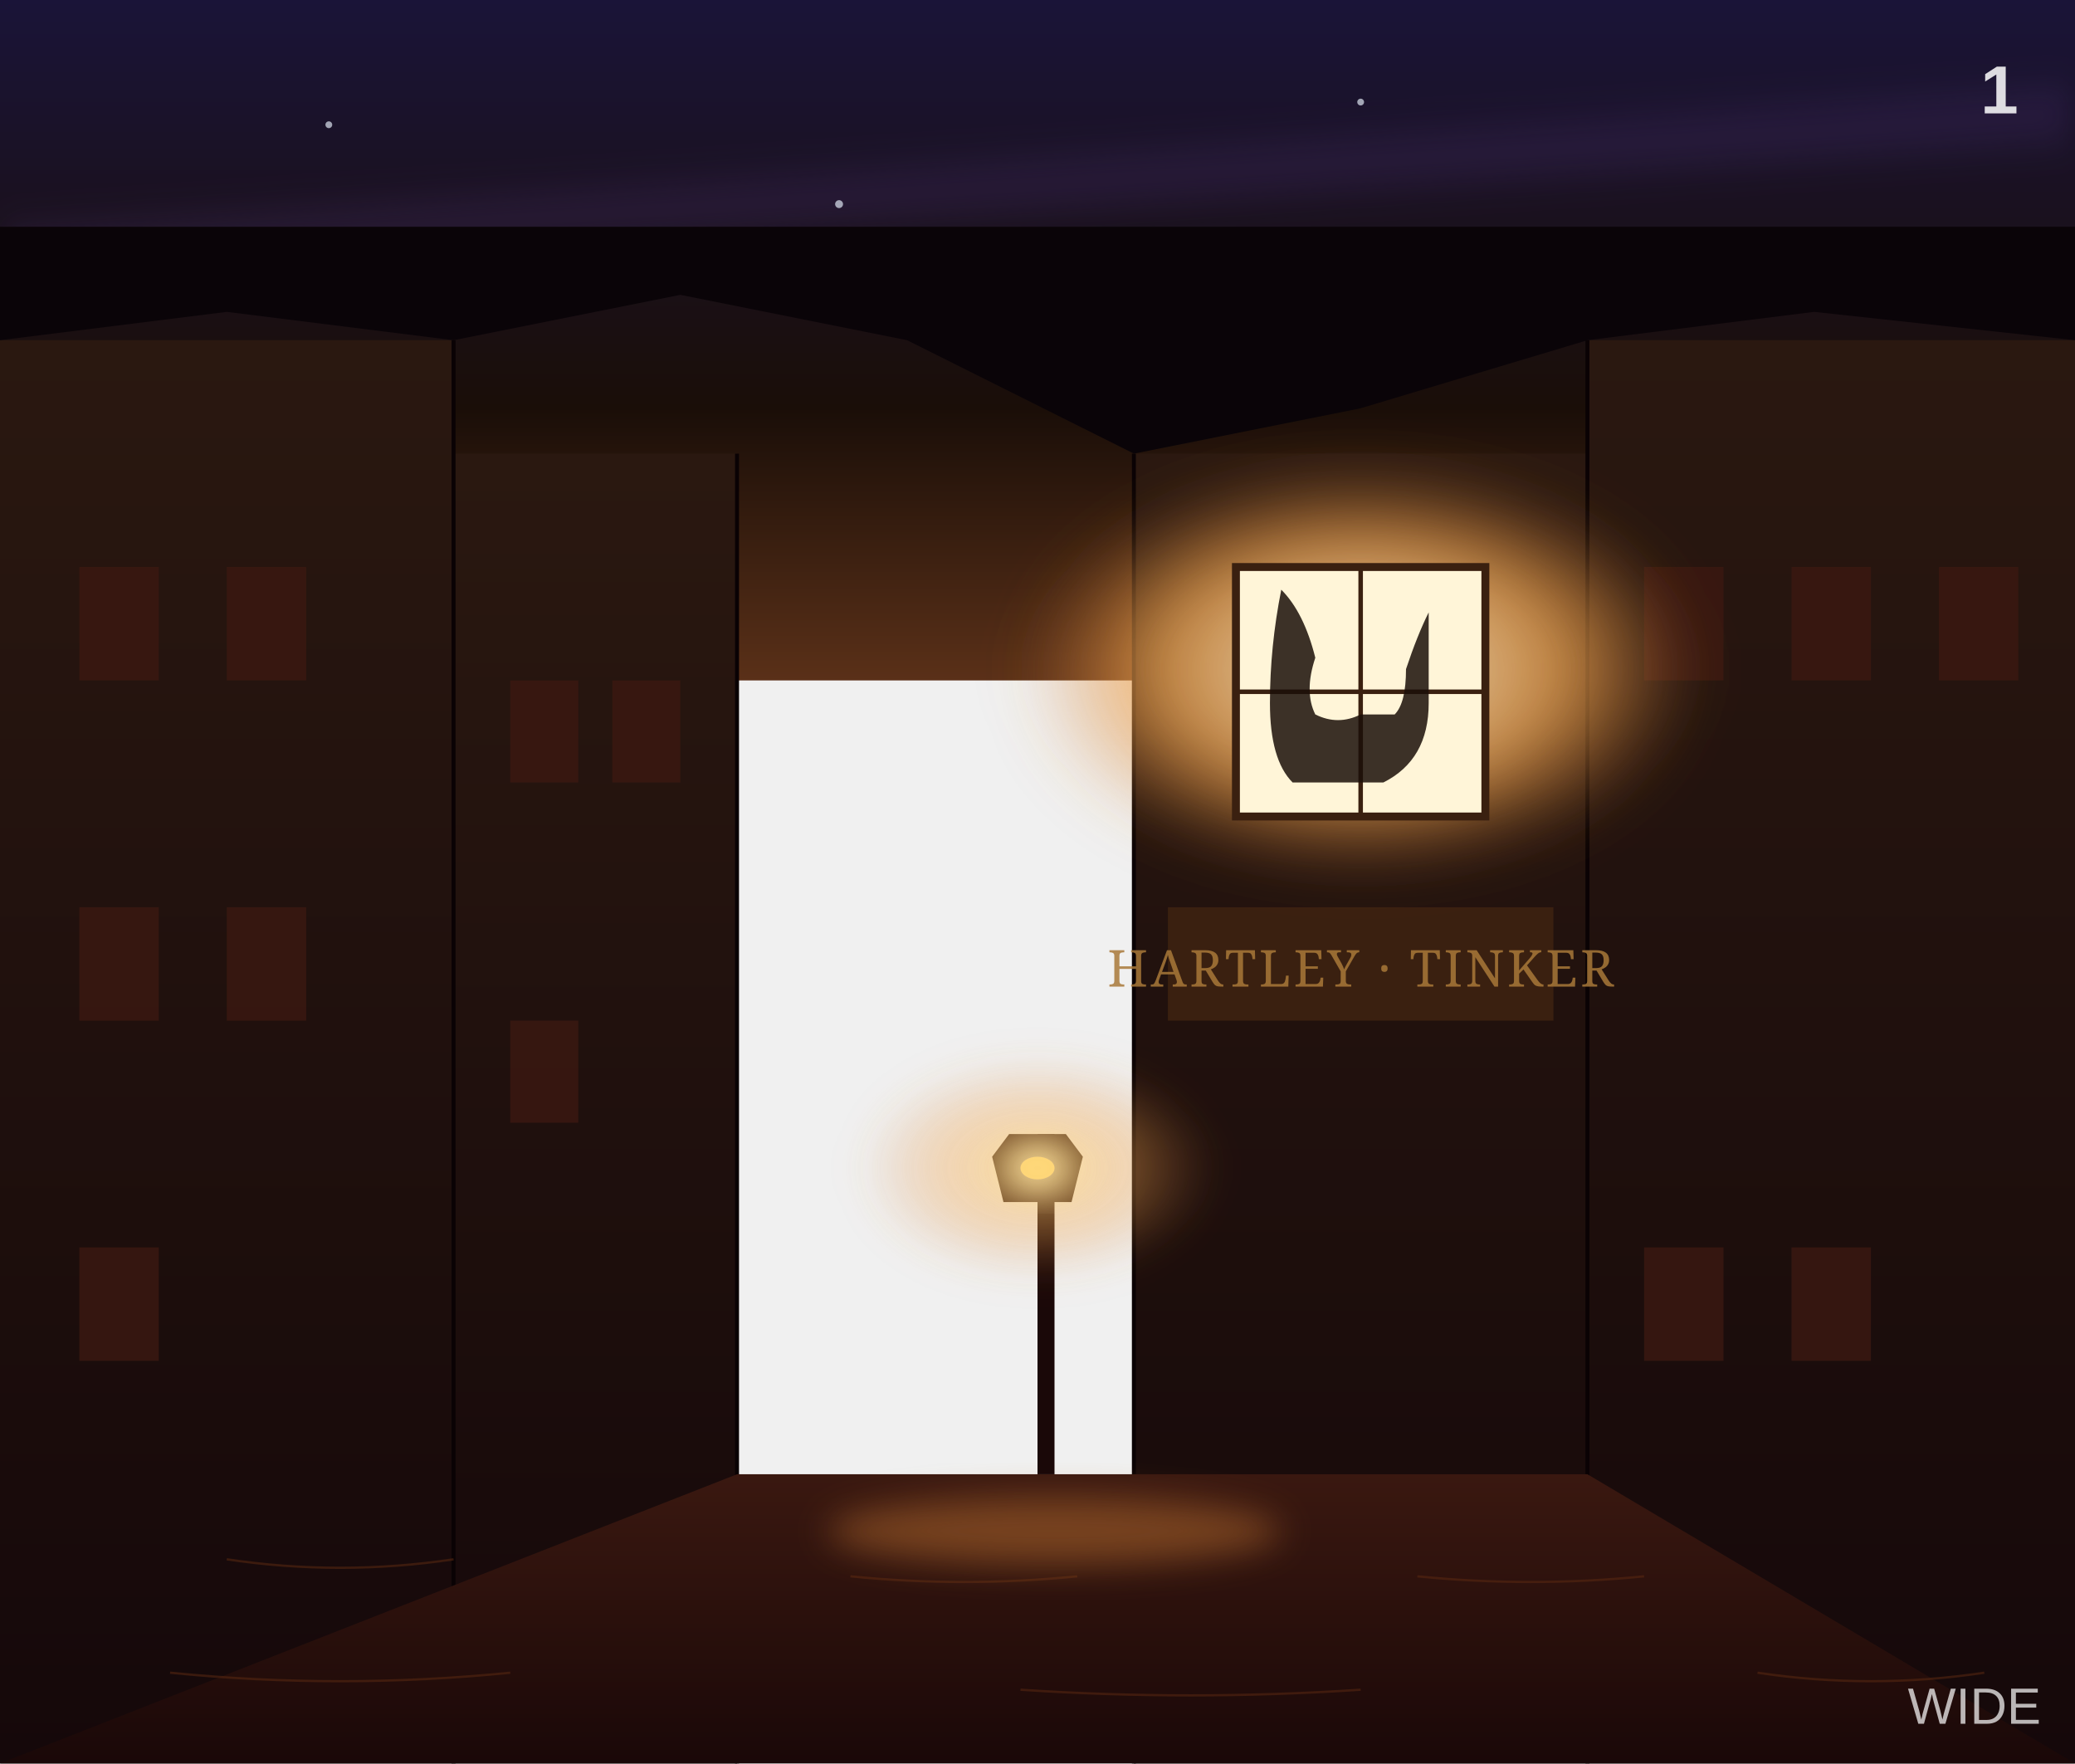
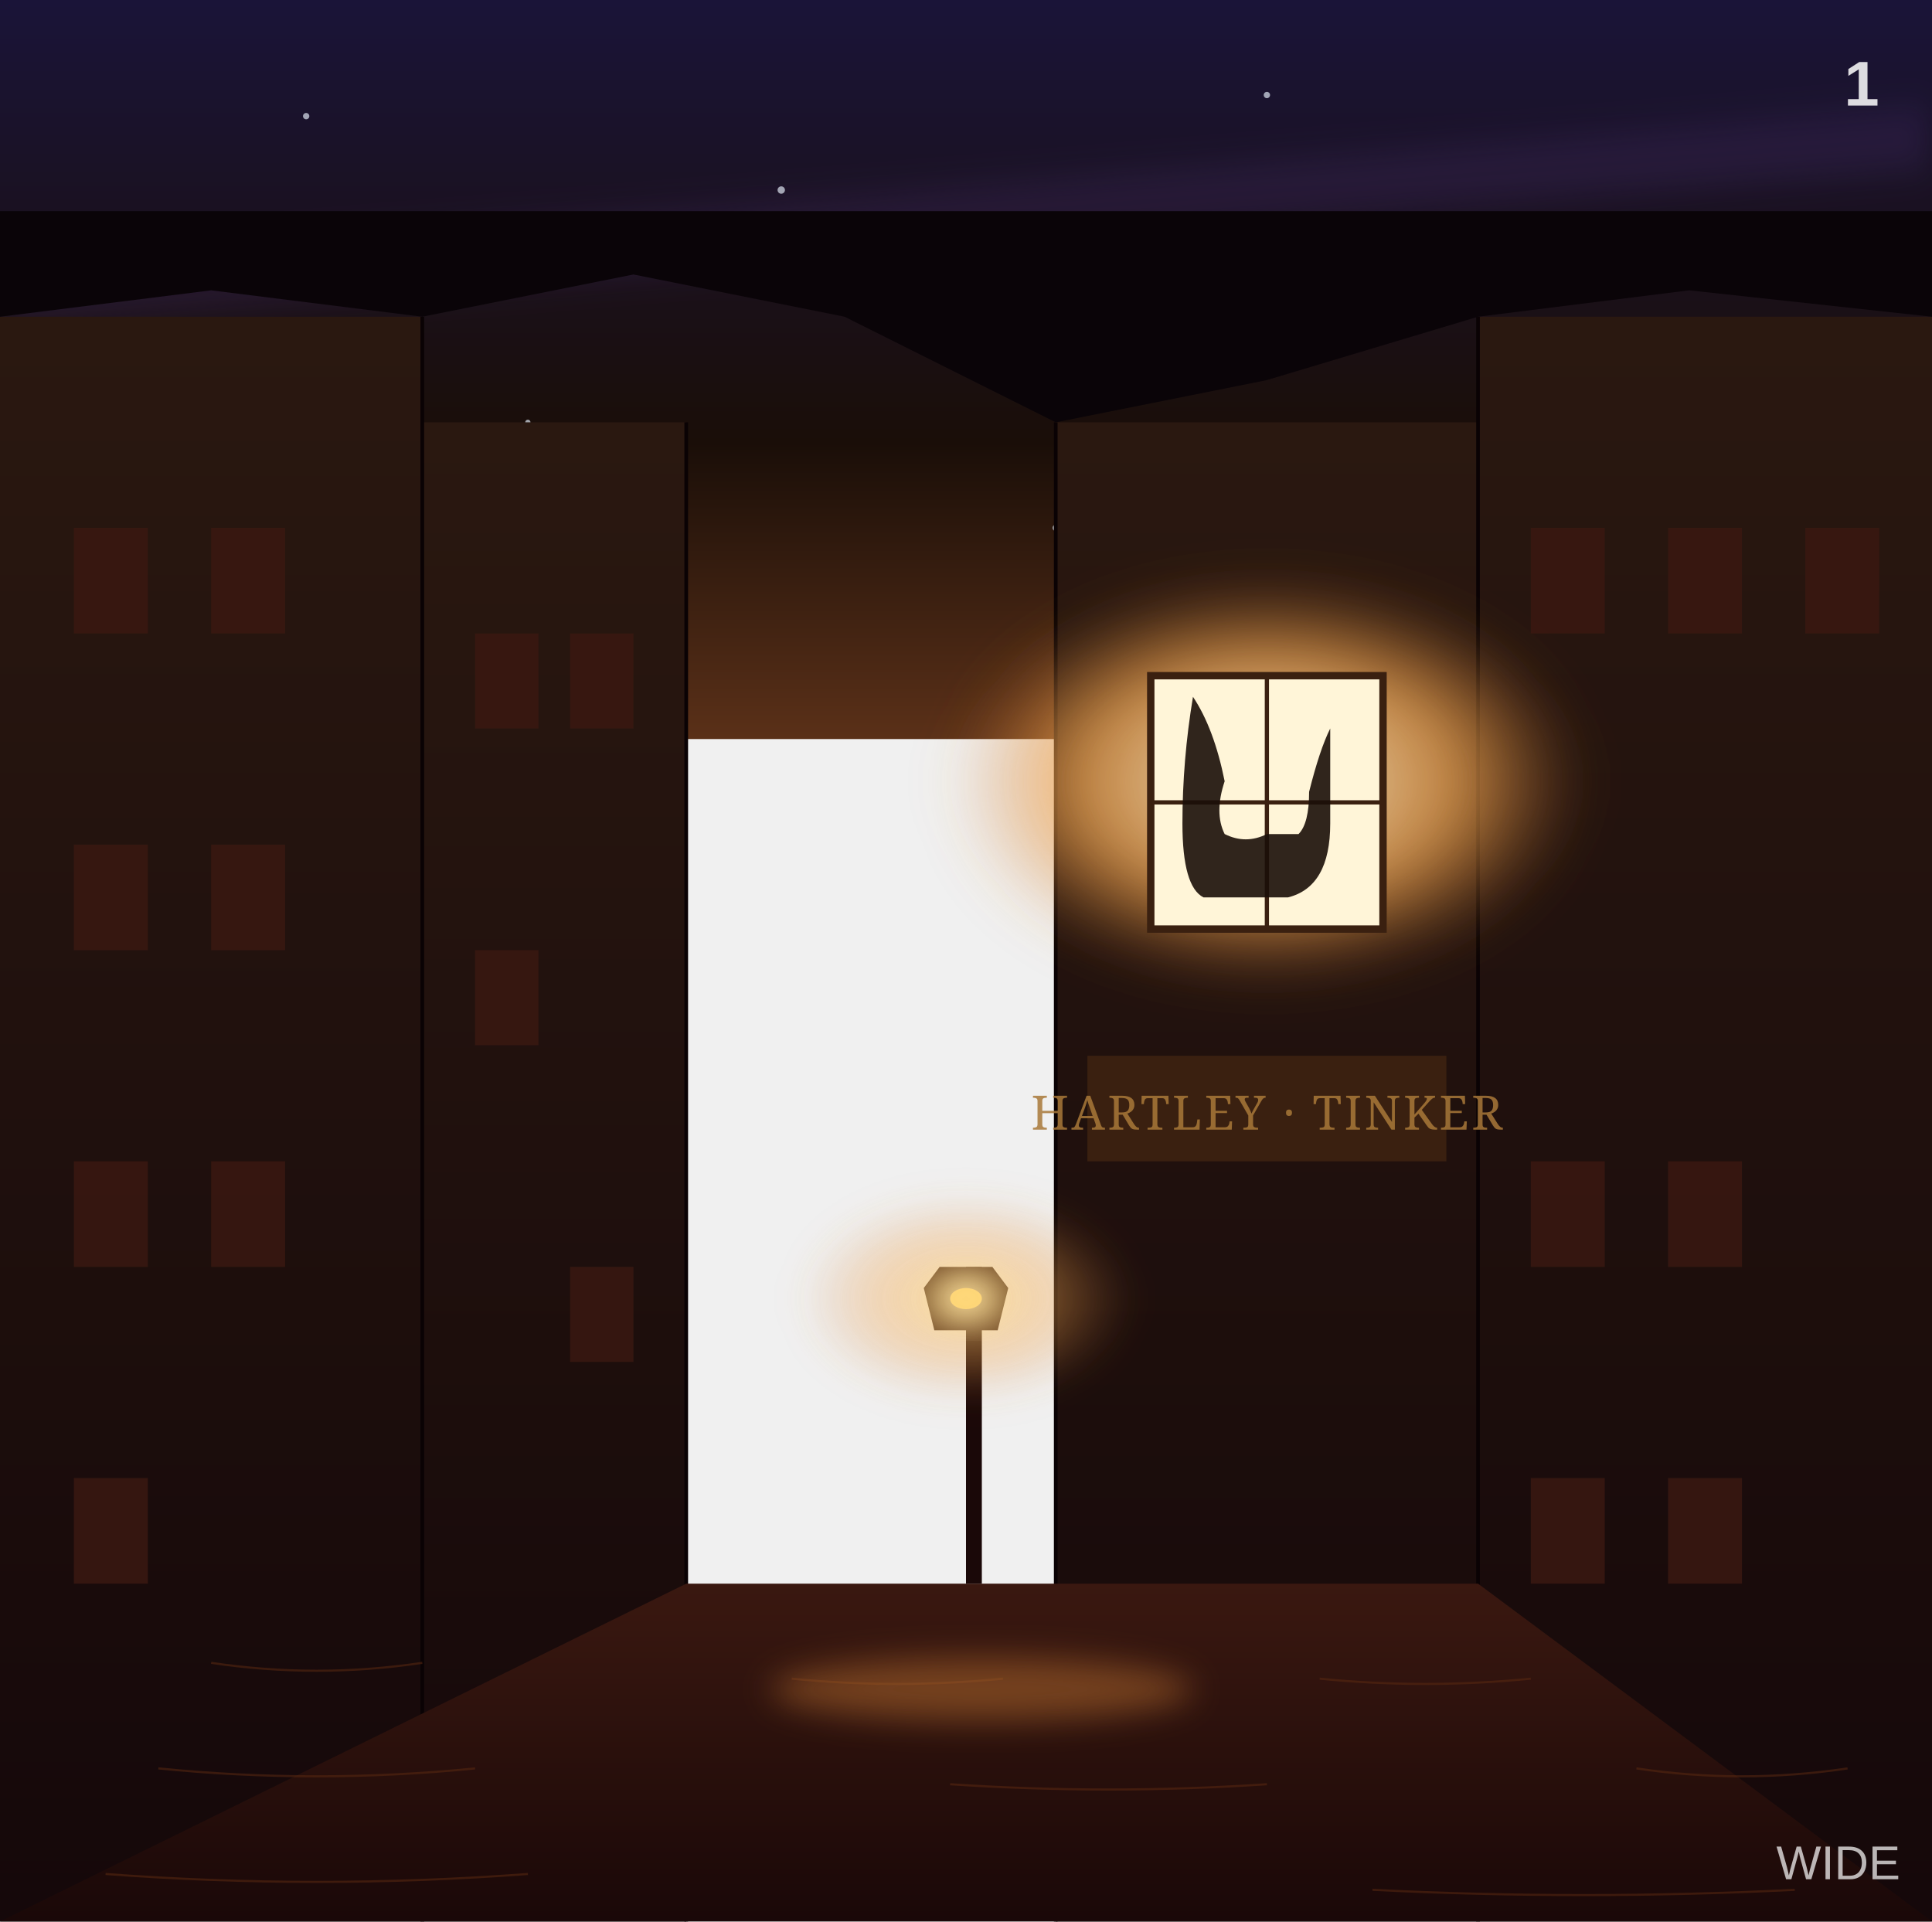
- <svg xmlns="http://www.w3.org/2000/svg" viewBox="0 0 366 311" width="366" height="311">
+ <svg xmlns="http://www.w3.org/2000/svg" viewBox="0 0 366 364" width="366" height="364">
  <defs>
    <linearGradient id="p6p1sky" x1="0%" y1="0%" x2="0%" y2="100%">
      <stop offset="0%" stop-color="#1a1438" />
      <stop offset="60%" stop-color="#1a0e08" />
      <stop offset="100%" stop-color="#5a3018" />
    </linearGradient>
    <linearGradient id="p6p1cobble" x1="0%" y1="0%" x2="0%" y2="100%">
      <stop offset="0%" stop-color="#3a1810" />
      <stop offset="100%" stop-color="#1a0808" />
    </linearGradient>
    <linearGradient id="p6p1brick" x1="0%" y1="0%" x2="0%" y2="100%">
      <stop offset="0%" stop-color="#2a1810" />
      <stop offset="100%" stop-color="#15080a" />
    </linearGradient>
    <radialGradient id="p6p1windowGlow" cx="50%" cy="50%">
      <stop offset="0%" stop-color="#fff5d8" stop-opacity="0.95" />
      <stop offset="60%" stop-color="#f5a850" stop-opacity="0.75" />
      <stop offset="100%" stop-color="#c87830" stop-opacity="0" />
    </radialGradient>
    <radialGradient id="p6p1lampGlow" cx="50%" cy="50%">
      <stop offset="0%" stop-color="#ffe080" stop-opacity="0.95" />
      <stop offset="50%" stop-color="#f5a850" stop-opacity="0.55" />
      <stop offset="100%" stop-color="#c87830" stop-opacity="0" />
    </radialGradient>
    <filter id="p6p1bloom" x="-50%" y="-50%" width="200%" height="200%">
      <feGaussianBlur stdDeviation="3" />
    </filter>
    <filter id="p6p1strongBloom" x="-50%" y="-50%" width="200%" height="200%">
      <feGaussianBlur stdDeviation="5" />
    </filter>
  </defs>
-   <rect width="366" height="120" fill="url(#p6p1sky)" />
-   <path d="M0,40 L366,15 L366,25 L0,50 Z" fill="#5a3a8a" opacity="0.18" filter="url(#p6p1bloom)" />
+   <rect width="366" height="140" fill="url(#p6p1sky)" />
+   <path d="M0,50 L366,20 L366,32 L0,62 Z" fill="#5a3a8a" opacity="0.18" filter="url(#p6p1bloom)" />
  <g fill="#dce4f0" opacity="0.7">
    <circle cx="58" cy="22" r="0.6" />
    <circle cx="148" cy="36" r="0.7" />
    <circle cx="240" cy="18" r="0.6" />
    <circle cx="320" cy="42" r="0.7" />
+     <circle cx="100" cy="80" r="0.5" />
+     <circle cx="200" cy="100" r="0.6" />
+     <circle cx="300" cy="90" r="0.5" />
  </g>
  <g id="p6p1-left-bldgs">
-     <rect x="0" y="60" width="80" height="251" fill="url(#p6p1brick)" />
-     <rect x="80" y="80" width="50" height="231" fill="url(#p6p1brick)" />
-     <line x1="80" y1="60" x2="80" y2="311" stroke="#0a0204" stroke-width="0.7" />
-     <line x1="130" y1="80" x2="130" y2="311" stroke="#0a0204" stroke-width="0.7" />
+     <rect x="0" y="60" width="80" height="304" fill="url(#p6p1brick)" />
+     <rect x="80" y="80" width="50" height="284" fill="url(#p6p1brick)" />
+     <line x1="80" y1="60" x2="80" y2="364" stroke="#0a0204" stroke-width="0.7" />
+     <line x1="130" y1="80" x2="130" y2="364" stroke="#0a0204" stroke-width="0.7" />
    <rect x="14" y="100" width="14" height="20" fill="#3a1810" opacity="0.85" />
    <rect x="40" y="100" width="14" height="20" fill="#3a1810" opacity="0.85" />
    <rect x="14" y="160" width="14" height="20" fill="#3a1810" opacity="0.85" />
    <rect x="40" y="160" width="14" height="20" fill="#3a1810" opacity="0.85" />
    <rect x="14" y="220" width="14" height="20" fill="#3a1810" opacity="0.85" />
+     <rect x="40" y="220" width="14" height="20" fill="#3a1810" opacity="0.85" />
+     <rect x="14" y="280" width="14" height="20" fill="#3a1810" opacity="0.85" />
    <rect x="90" y="120" width="12" height="18" fill="#3a1810" opacity="0.85" />
    <rect x="108" y="120" width="12" height="18" fill="#3a1810" opacity="0.85" />
    <rect x="90" y="180" width="12" height="18" fill="#3a1810" opacity="0.85" />
+     <rect x="108" y="240" width="12" height="18" fill="#3a1810" opacity="0.85" />
  </g>
  <g id="p6p1-right-bldgs">
-     <rect x="200" y="80" width="80" height="231" fill="url(#p6p1brick)" />
-     <rect x="280" y="60" width="86" height="251" fill="url(#p6p1brick)" />
-     <line x1="200" y1="80" x2="200" y2="311" stroke="#0a0204" stroke-width="0.7" />
-     <line x1="280" y1="60" x2="280" y2="311" stroke="#0a0204" stroke-width="0.7" />
+     <rect x="200" y="80" width="80" height="284" fill="url(#p6p1brick)" />
+     <rect x="280" y="60" width="86" height="304" fill="url(#p6p1brick)" />
+     <line x1="200" y1="80" x2="200" y2="364" stroke="#0a0204" stroke-width="0.7" />
+     <line x1="280" y1="60" x2="280" y2="364" stroke="#0a0204" stroke-width="0.7" />
    <rect x="290" y="100" width="14" height="20" fill="#3a1810" opacity="0.85" />
    <rect x="316" y="100" width="14" height="20" fill="#3a1810" opacity="0.85" />
    <rect x="342" y="100" width="14" height="20" fill="#3a1810" opacity="0.85" />
    <rect x="290" y="220" width="14" height="20" fill="#3a1810" opacity="0.85" />
    <rect x="316" y="220" width="14" height="20" fill="#3a1810" opacity="0.85" />
-     <rect x="206" y="160" width="68" height="20" fill="#3a2010" />
-     <text x="240" y="174" text-anchor="middle" font-family="serif" font-size="9" fill="#a87838" letter-spacing="0.5" opacity="0.85">HARTLEY · TINKER</text>
+     <rect x="290" y="280" width="14" height="20" fill="#3a1810" opacity="0.85" />
+     <rect x="316" y="280" width="14" height="20" fill="#3a1810" opacity="0.85" />
+     <rect x="206" y="200" width="68" height="20" fill="#3a2010" />
+     <text x="240" y="214" text-anchor="middle" font-family="serif" font-size="9" fill="#a87838" letter-spacing="0.5" opacity="0.85">HARTLEY · TINKER</text>
    <g id="p6p1-theodore-window">
-       <ellipse cx="240" cy="118" rx="60" ry="36" fill="url(#p6p1windowGlow)" filter="url(#p6p1strongBloom)" />
-       <rect x="218" y="100" width="44" height="44" fill="#fff5d8" />
-       <rect x="218" y="100" width="44" height="44" fill="none" stroke="#3a2010" stroke-width="1.4" />
-       <line x1="240" y1="100" x2="240" y2="144" stroke="#3a2010" stroke-width="0.8" />
-       <line x1="218" y1="122" x2="262" y2="122" stroke="#3a2010" stroke-width="0.8" />
-       <path d="M226,104 Q230,108 232,116 Q230,122 232,126 Q236,128 240,126 L246,126 Q248,124 248,118 Q250,112 252,108 L252,124 Q252,134 244,138 L228,138 Q224,134 224,124 Q224,114 226,104 Z" fill="#1a0e08" opacity="0.85" />
+       <ellipse cx="240" cy="148" rx="60" ry="38" fill="url(#p6p1windowGlow)" filter="url(#p6p1strongBloom)" />
+       <rect x="218" y="128" width="44" height="48" fill="#fff5d8" />
+       <rect x="218" y="128" width="44" height="48" fill="none" stroke="#3a2010" stroke-width="1.4" />
+       <line x1="240" y1="128" x2="240" y2="176" stroke="#3a2010" stroke-width="0.8" />
+       <line x1="218" y1="152" x2="262" y2="152" stroke="#3a2010" stroke-width="0.8" />
+       <path d="M226,132 Q230,138 232,148 Q230,154 232,158 Q236,160 240,158 L246,158 Q248,156 248,150 Q250,142 252,138 L252,156 Q252,168 244,170 L228,170 Q224,168 224,156 Q224,144 226,132 Z" fill="#1a0e08" opacity="0.9" />
    </g>
  </g>
  <g id="p6p1-street">
-     <path d="M130,260 L280,260 L366,311 L0,311 Z" fill="url(#p6p1cobble)" />
+     <path d="M130,300 L280,300 L366,364 L0,364 Z" fill="url(#p6p1cobble)" />
    <g stroke="#5a2810" stroke-width="0.4" fill="none" opacity="0.55">
-       <path d="M40,275 Q60,278 80,275" />
-       <path d="M150,278 Q170,280 190,278" />
-       <path d="M250,278 Q270,280 290,278" />
-       <path d="M30,295 Q60,298 90,295" />
-       <path d="M180,298 Q210,300 240,298" />
-       <path d="M310,295 Q330,298 350,295" />
+       <path d="M40,315 Q60,318 80,315" />
+       <path d="M150,318 Q170,320 190,318" />
+       <path d="M250,318 Q270,320 290,318" />
+       <path d="M30,335 Q60,338 90,335" />
+       <path d="M180,338 Q210,340 240,338" />
+       <path d="M310,335 Q330,338 350,335" />
+       <path d="M20,355 Q60,358 100,355" />
+       <path d="M260,358 Q300,360 340,358" />
    </g>
-     <ellipse cx="186" cy="270" rx="40" ry="6" fill="#c87830" opacity="0.45" filter="url(#p6p1bloom)" />
+     <ellipse cx="186" cy="320" rx="40" ry="6" fill="#c87830" opacity="0.45" filter="url(#p6p1bloom)" />
  </g>
  <g id="p6p1-distant-lamp">
-     <rect x="183" y="200" width="3" height="60" fill="#1a0808" />
-     <path d="M178,200 L188,200 L191,204 L189,212 L177,212 L175,204 Z" fill="#1a0808" />
-     <ellipse cx="183" cy="206" rx="6" ry="4" fill="#fff5d8" opacity="0.95" filter="url(#p6p1bloom)" />
-     <ellipse cx="183" cy="206" rx="3" ry="2" fill="#ffe080" />
-     <ellipse cx="183" cy="206" rx="32" ry="20" fill="url(#p6p1lampGlow)" filter="url(#p6p1bloom)" opacity="0.7" />
+     <rect x="183" y="240" width="3" height="60" fill="#1a0808" />
+     <path d="M178,240 L188,240 L191,244 L189,252 L177,252 L175,244 Z" fill="#1a0808" />
+     <ellipse cx="183" cy="246" rx="6" ry="4" fill="#fff5d8" opacity="0.95" filter="url(#p6p1bloom)" />
+     <ellipse cx="183" cy="246" rx="3" ry="2" fill="#ffe080" />
+     <ellipse cx="183" cy="246" rx="32" ry="20" fill="url(#p6p1lampGlow)" filter="url(#p6p1bloom)" opacity="0.7" />
  </g>
  <path d="M0,60 L40,55 L80,60 L120,52 L160,60 L200,80 L240,72 L280,60 L320,55 L366,60 L366,40 L0,40 Z" fill="#0a0408" />
  <g id="p6p1-meta">
    <text x="356" y="20" text-anchor="end" font-family="Helvetica Neue, Arial, sans-serif" font-size="12" font-weight="bold" fill="#fff" opacity="0.85">1</text>
-     <text x="360" y="304" text-anchor="end" font-family="Helvetica Neue, Arial, sans-serif" font-size="9" fill="#fff" opacity="0.7">WIDE</text>
+     <text x="360" y="356" text-anchor="end" font-family="Helvetica Neue, Arial, sans-serif" font-size="9" fill="#fff" opacity="0.7">WIDE</text>
  </g>
</svg>
